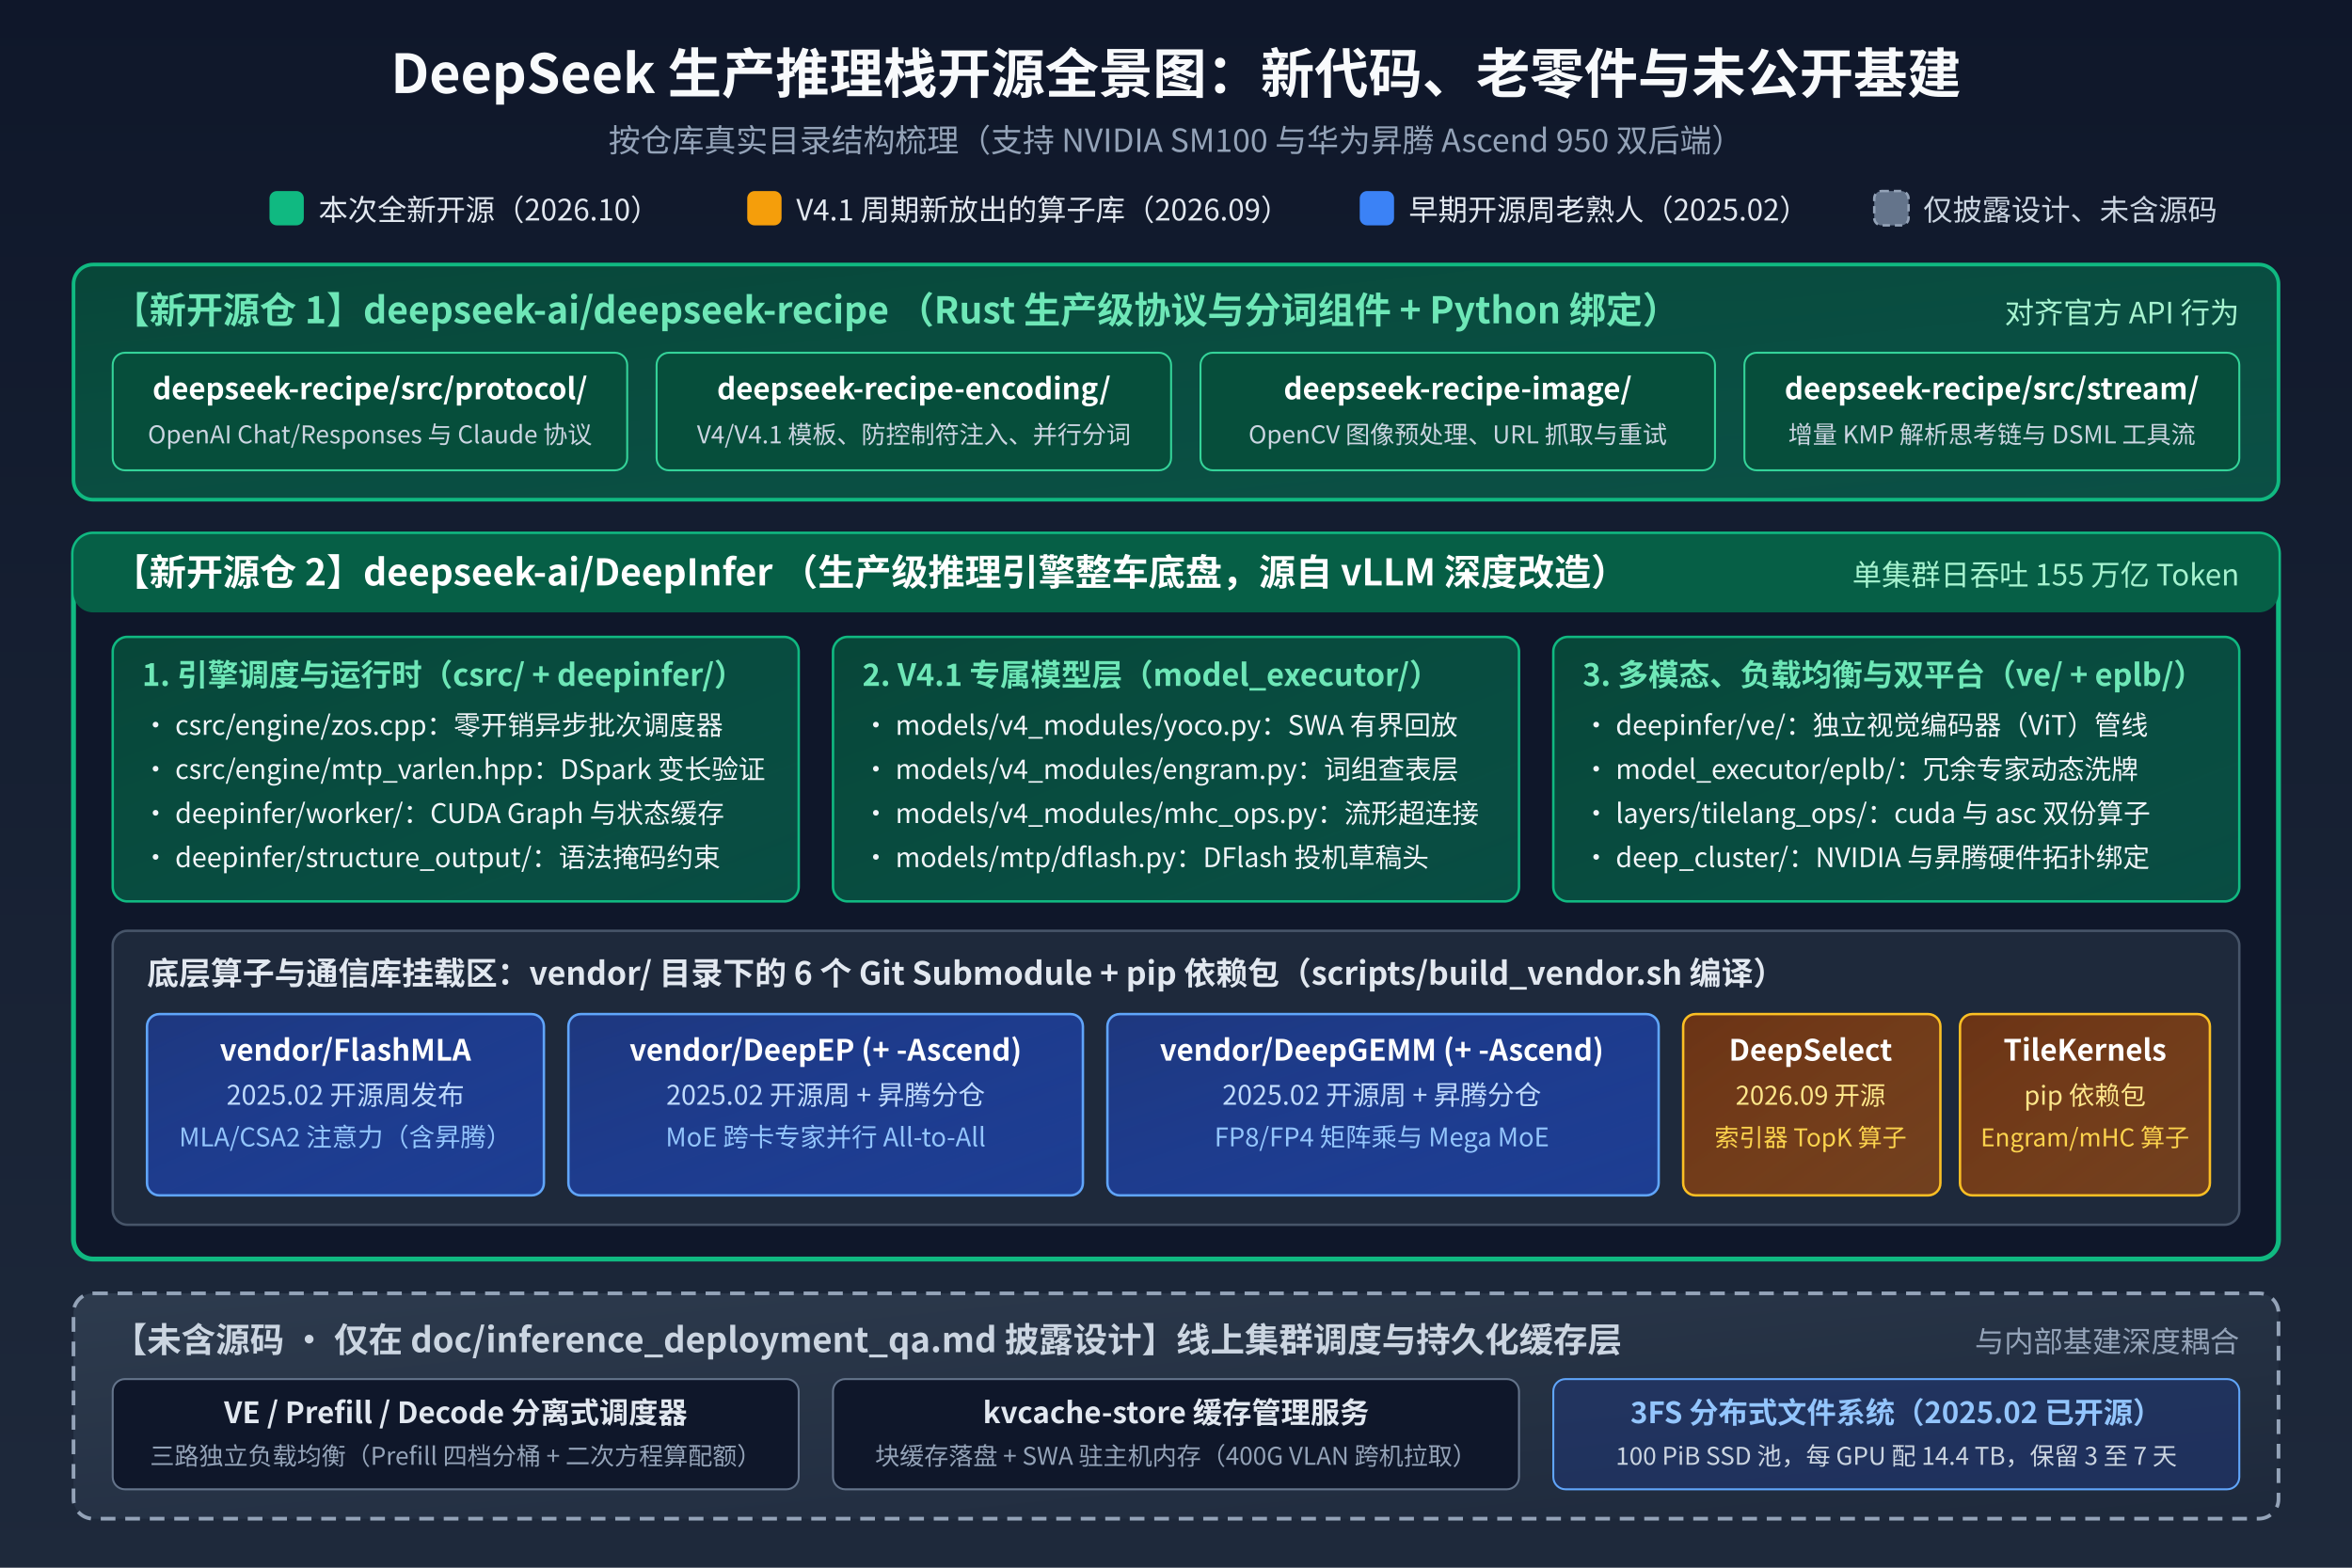
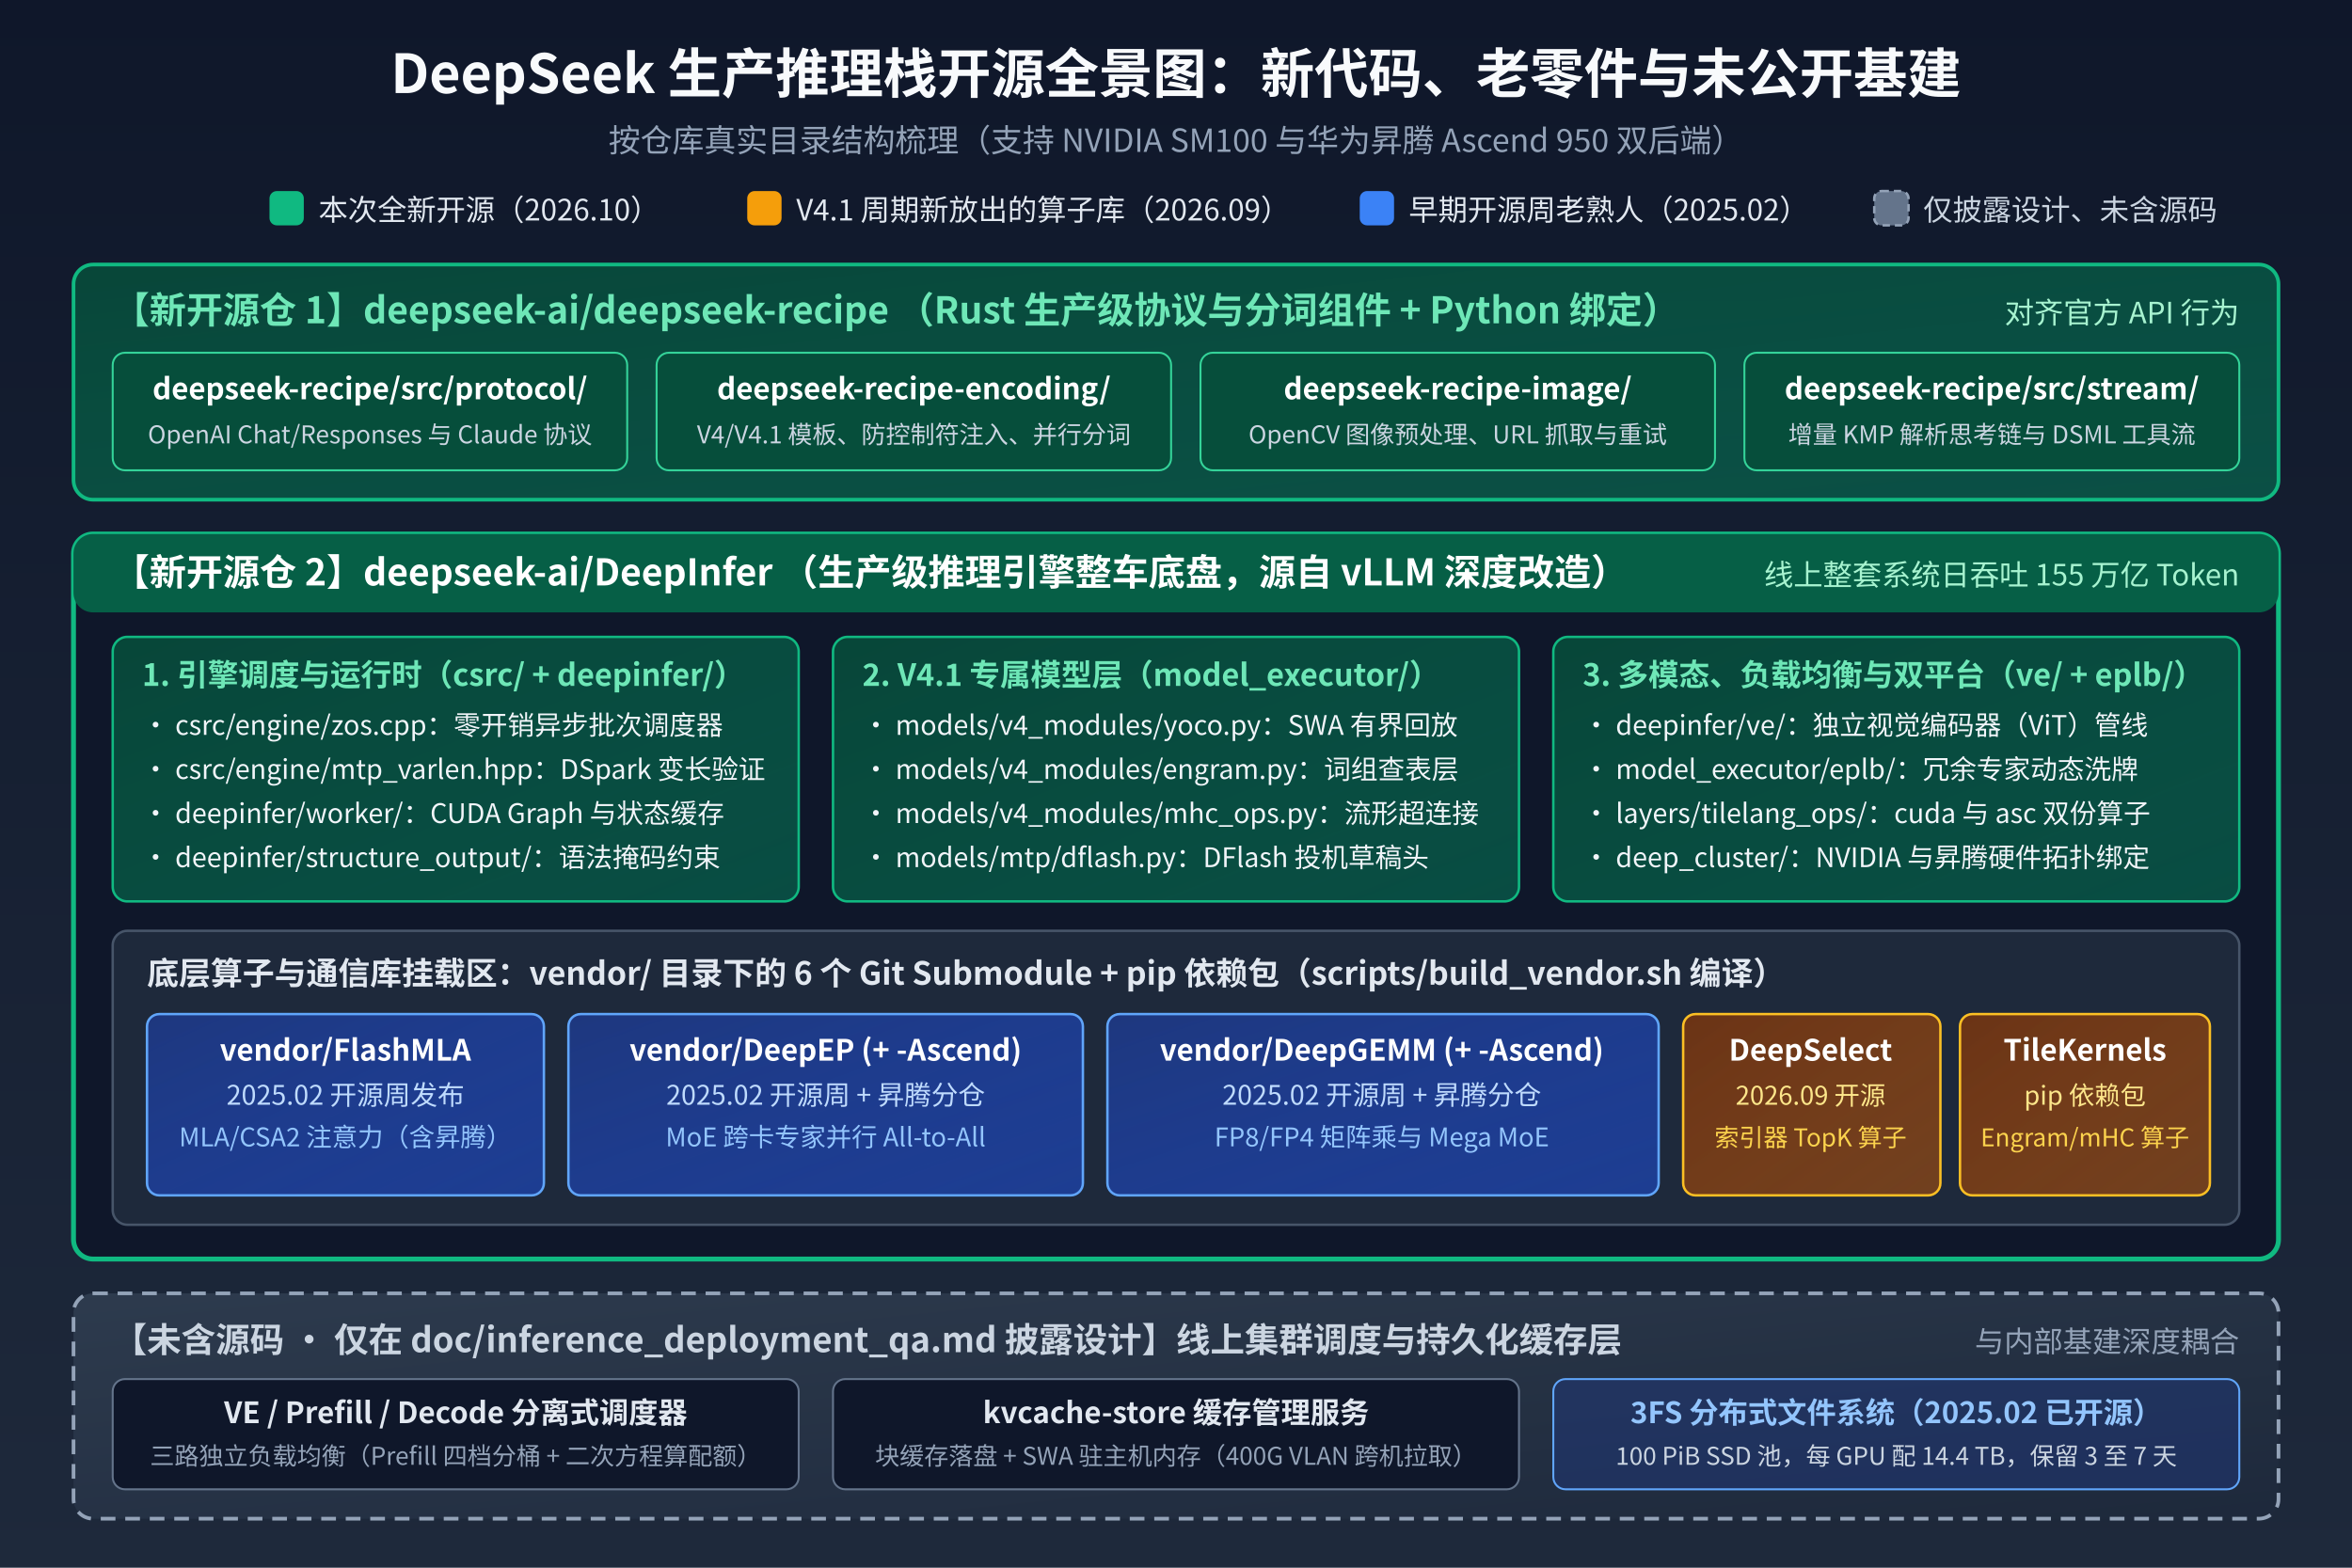
<svg xmlns="http://www.w3.org/2000/svg" viewBox="0 0 960 640" width="960" height="640" font-family="'WenQuanYi Micro Hei', 'Noto Sans CJK SC', sans-serif">
  <defs>
    <linearGradient id="bg" x1="0" y1="0" x2="0" y2="1">
      <stop offset="0" stop-color="#0f172a" />
      <stop offset="1" stop-color="#1e293b" />
    </linearGradient>
    <linearGradient id="cardNew" x1="0" y1="0" x2="1" y2="1">
      <stop offset="0" stop-color="#064e3b" stop-opacity="0.85" />
      <stop offset="1" stop-color="#047857" stop-opacity="0.55" />
    </linearGradient>
    <linearGradient id="cardOld" x1="0" y1="0" x2="1" y2="1">
      <stop offset="0" stop-color="#1e3a8a" stop-opacity="0.85" />
      <stop offset="1" stop-color="#1d4ed8" stop-opacity="0.55" />
    </linearGradient>
    <linearGradient id="cardRecent" x1="0" y1="0" x2="1" y2="1">
      <stop offset="0" stop-color="#78350f" stop-opacity="0.85" />
      <stop offset="1" stop-color="#b45309" stop-opacity="0.55" />
    </linearGradient>
    <linearGradient id="cardUnrel" x1="0" y1="0" x2="1" y2="1">
      <stop offset="0" stop-color="#334155" stop-opacity="0.75" />
      <stop offset="1" stop-color="#1e293b" stop-opacity="0.75" />
    </linearGradient>
  </defs>
  <rect width="960" height="640" fill="url(#bg)" />
  <text x="480" y="38" fill="#f8fafc" font-size="22" font-weight="bold" text-anchor="middle">DeepSeek 生产推理栈开源全景图：新代码、老零件与未公开基建</text>
  <text x="480" y="62" fill="#94a3b8" font-size="13" text-anchor="middle">按仓库真实目录结构梳理（支持 NVIDIA SM100 与华为昇腾 Ascend 950 双后端）</text>
  <g transform="translate(110, 78)">
    <rect x="0" y="0" width="14" height="14" rx="3" fill="#10b981" />
    <text x="20" y="12" fill="#e2e8f0" font-size="12">本次全新开源（2026.10）</text>
    <rect x="195" y="0" width="14" height="14" rx="3" fill="#f59e0b" />
    <text x="215" y="12" fill="#e2e8f0" font-size="12">V4.1 周期新放出的算子库（2026.09）</text>
    <rect x="445" y="0" width="14" height="14" rx="3" fill="#3b82f6" />
    <text x="465" y="12" fill="#e2e8f0" font-size="12">早期开源周老熟人（2025.02）</text>
    <rect x="655" y="0" width="14" height="14" rx="3" fill="#64748b" stroke="#94a3b8" stroke-dasharray="3,2" />
    <text x="675" y="12" fill="#cbd5e1" font-size="12">仅披露设计、未含源码</text>
  </g>
  <g transform="translate(30, 108)">
    <rect x="0" y="0" width="900" height="96" rx="8" fill="url(#cardNew)" stroke="#10b981" stroke-width="1.5" />
    <text x="16" y="24" fill="#6ee7b7" font-size="15" font-weight="bold">【新开源仓 1】deepseek-ai/deepseek-recipe （Rust 生产级协议与分词组件 + Python 绑定）</text>
    <text x="884" y="24" fill="#a7f3d0" font-size="12" text-anchor="end">对齐官方 API 行为</text>
    <rect x="16" y="36" width="210" height="48" rx="5" fill="#064e3b" stroke="#34d399" stroke-width="0.8" />
    <text x="121" y="55" fill="#ffffff" font-size="12" font-weight="bold" text-anchor="middle">deepseek-recipe/src/protocol/</text>
    <text x="121" y="73" fill="#cbd5e1" font-size="10" text-anchor="middle">OpenAI Chat/Responses 与 Claude 协议</text>
    <rect x="238" y="36" width="210" height="48" rx="5" fill="#064e3b" stroke="#34d399" stroke-width="0.8" />
    <text x="343" y="55" fill="#ffffff" font-size="12" font-weight="bold" text-anchor="middle">deepseek-recipe-encoding/</text>
    <text x="343" y="73" fill="#cbd5e1" font-size="10" text-anchor="middle">V4/V4.1 模板、防控制符注入、并行分词</text>
    <rect x="460" y="36" width="210" height="48" rx="5" fill="#064e3b" stroke="#34d399" stroke-width="0.8" />
    <text x="565" y="55" fill="#ffffff" font-size="12" font-weight="bold" text-anchor="middle">deepseek-recipe-image/</text>
    <text x="565" y="73" fill="#cbd5e1" font-size="10" text-anchor="middle">OpenCV 图像预处理、URL 抓取与重试</text>
    <rect x="682" y="36" width="202" height="48" rx="5" fill="#064e3b" stroke="#34d399" stroke-width="0.8" />
    <text x="783" y="55" fill="#ffffff" font-size="12" font-weight="bold" text-anchor="middle">deepseek-recipe/src/stream/</text>
    <text x="783" y="73" fill="#cbd5e1" font-size="10" text-anchor="middle">增量 KMP 解析思考链与 DSML 工具流</text>
  </g>
  <g transform="translate(30, 218)">
    <rect x="0" y="0" width="900" height="296" rx="8" fill="#0f172a" stroke="#10b981" stroke-width="2" />
    <rect x="0" y="0" width="900" height="32" rx="8" fill="#065f46" />
    <text x="16" y="21" fill="#ffffff" font-size="15" font-weight="bold">【新开源仓 2】deepseek-ai/DeepInfer （生产级推理引擎整车底盘，源自 vLLM 深度改造）</text>
-     <text x="884" y="21" fill="#a7f3d0" font-size="12" text-anchor="end">单集群日吞吐 155 万亿 Token</text>
+     <text x="884" y="21" fill="#a7f3d0" font-size="12" text-anchor="end">线上整套系统日吞吐 155 万亿 Token</text>
    <g transform="translate(16, 42)">
      <rect x="0" y="0" width="280" height="108" rx="6" fill="url(#cardNew)" stroke="#10b981" stroke-width="1" />
      <text x="12" y="20" fill="#6ee7b7" font-size="12.5" font-weight="bold">1. 引擎调度与运行时（csrc/ + deepinfer/）</text>
      <text x="12" y="40" fill="#f1f5f9" font-size="11">• csrc/engine/zos.cpp：零开销异步批次调度器</text>
      <text x="12" y="58" fill="#f1f5f9" font-size="11">• csrc/engine/mtp_varlen.hpp：DSpark 变长验证</text>
      <text x="12" y="76" fill="#f1f5f9" font-size="11">• deepinfer/worker/：CUDA Graph 与状态缓存</text>
      <text x="12" y="94" fill="#f1f5f9" font-size="11">• deepinfer/structure_output/：语法掩码约束</text>
      <rect x="294" y="0" width="280" height="108" rx="6" fill="url(#cardNew)" stroke="#10b981" stroke-width="1" />
      <text x="306" y="20" fill="#6ee7b7" font-size="12.5" font-weight="bold">2. V4.1 专属模型层（model_executor/）</text>
      <text x="306" y="40" fill="#f1f5f9" font-size="11">• models/v4_modules/yoco.py：SWA 有界回放</text>
      <text x="306" y="58" fill="#f1f5f9" font-size="11">• models/v4_modules/engram.py：词组查表层</text>
      <text x="306" y="76" fill="#f1f5f9" font-size="11">• models/v4_modules/mhc_ops.py：流形超连接</text>
      <text x="306" y="94" fill="#f1f5f9" font-size="11">• models/mtp/dflash.py：DFlash 投机草稿头</text>
      <rect x="588" y="0" width="280" height="108" rx="6" fill="url(#cardNew)" stroke="#10b981" stroke-width="1" />
      <text x="600" y="20" fill="#6ee7b7" font-size="12.5" font-weight="bold">3. 多模态、负载均衡与双平台（ve/ + eplb/）</text>
      <text x="600" y="40" fill="#f1f5f9" font-size="11">• deepinfer/ve/：独立视觉编码器（ViT）管线</text>
      <text x="600" y="58" fill="#f1f5f9" font-size="11">• model_executor/eplb/：冗余专家动态洗牌</text>
      <text x="600" y="76" fill="#f1f5f9" font-size="11">• layers/tilelang_ops/：cuda 与 asc 双份算子</text>
      <text x="600" y="94" fill="#f1f5f9" font-size="11">• deep_cluster/：NVIDIA 与昇腾硬件拓扑绑定</text>
    </g>
    <g transform="translate(16, 162)">
      <rect x="0" y="0" width="868" height="120" rx="6" fill="#1e293b" stroke="#475569" stroke-width="1" />
      <text x="14" y="22" fill="#e2e8f0" font-size="13" font-weight="bold">底层算子与通信库挂载区：vendor/ 目录下的 6 个 Git Submodule + pip 依赖包（scripts/build_vendor.sh 编译）</text>
      <rect x="14" y="34" width="162" height="74" rx="5" fill="url(#cardOld)" stroke="#60a5fa" stroke-width="1" />
      <text x="95" y="53" fill="#ffffff" font-size="12" font-weight="bold" text-anchor="middle">vendor/FlashMLA</text>
      <text x="95" y="71" fill="#bfdbfe" font-size="11" text-anchor="middle">2025.02 开源周发布</text>
      <text x="95" y="88" fill="#93c5fd" font-size="10.5" text-anchor="middle">MLA/CSA2 注意力（含昇腾）</text>
      <rect x="186" y="34" width="210" height="74" rx="5" fill="url(#cardOld)" stroke="#60a5fa" stroke-width="1" />
      <text x="291" y="53" fill="#ffffff" font-size="12" font-weight="bold" text-anchor="middle">vendor/DeepEP (+ -Ascend)</text>
      <text x="291" y="71" fill="#bfdbfe" font-size="11" text-anchor="middle">2025.02 开源周 + 昇腾分仓</text>
      <text x="291" y="88" fill="#93c5fd" font-size="10.5" text-anchor="middle">MoE 跨卡专家并行 All-to-All</text>
      <rect x="406" y="34" width="225" height="74" rx="5" fill="url(#cardOld)" stroke="#60a5fa" stroke-width="1" />
      <text x="518" y="53" fill="#ffffff" font-size="12" font-weight="bold" text-anchor="middle">vendor/DeepGEMM (+ -Ascend)</text>
      <text x="518" y="71" fill="#bfdbfe" font-size="11" text-anchor="middle">2025.02 开源周 + 昇腾分仓</text>
      <text x="518" y="88" fill="#93c5fd" font-size="10.5" text-anchor="middle">FP8/FP4 矩阵乘与 Mega MoE</text>
      <rect x="641" y="34" width="105" height="74" rx="5" fill="url(#cardRecent)" stroke="#fbbf24" stroke-width="1" />
      <text x="693" y="53" fill="#ffffff" font-size="12" font-weight="bold" text-anchor="middle">DeepSelect</text>
      <text x="693" y="71" fill="#fde68a" font-size="10.5" text-anchor="middle">2026.09 开源</text>
      <text x="693" y="88" fill="#fcd34d" font-size="10" text-anchor="middle">索引器 TopK 算子</text>
      <rect x="754" y="34" width="102" height="74" rx="5" fill="url(#cardRecent)" stroke="#fbbf24" stroke-width="1" />
      <text x="805" y="53" fill="#ffffff" font-size="12" font-weight="bold" text-anchor="middle">TileKernels</text>
      <text x="805" y="71" fill="#fde68a" font-size="10.5" text-anchor="middle">pip 依赖包</text>
      <text x="805" y="88" fill="#fcd34d" font-size="10" text-anchor="middle">Engram/mHC 算子</text>
    </g>
  </g>
  <g transform="translate(30, 528)">
    <rect x="0" y="0" width="900" height="92" rx="8" fill="url(#cardUnrel)" stroke="#94a3b8" stroke-width="1.5" stroke-dasharray="6,4" />
    <text x="16" y="24" fill="#cbd5e1" font-size="14" font-weight="bold">【未含源码 · 仅在 doc/inference_deployment_qa.md 披露设计】线上集群调度与持久化缓存层</text>
    <text x="884" y="24" fill="#94a3b8" font-size="12" text-anchor="end">与内部基建深度耦合</text>
    <rect x="16" y="35" width="280" height="45" rx="5" fill="#0f172a" stroke="#64748b" stroke-width="0.8" />
    <text x="156" y="53" fill="#e2e8f0" font-size="12" font-weight="bold" text-anchor="middle">VE / Prefill / Decode 分离式调度器</text>
    <text x="156" y="70" fill="#94a3b8" font-size="10" text-anchor="middle">三路独立负载均衡（Prefill 四档分桶 + 二次方程算配额）</text>
    <rect x="310" y="35" width="280" height="45" rx="5" fill="#0f172a" stroke="#64748b" stroke-width="0.8" />
    <text x="450" y="53" fill="#e2e8f0" font-size="12" font-weight="bold" text-anchor="middle">kvcache-store 缓存管理服务</text>
    <text x="450" y="70" fill="#94a3b8" font-size="10" text-anchor="middle">块缓存落盘 + SWA 驻主机内存（400G VLAN 跨机拉取）</text>
    <rect x="604" y="35" width="280" height="45" rx="5" fill="#1e3a8a" fill-opacity="0.4" stroke="#60a5fa" stroke-width="0.8" />
    <text x="744" y="53" fill="#93c5fd" font-size="12" font-weight="bold" text-anchor="middle">3FS 分布式文件系统（2025.02 已开源）</text>
    <text x="744" y="70" fill="#cbd5e1" font-size="10" text-anchor="middle">100 PiB SSD 池，每 GPU 配 14.4 TB，保留 3 至 7 天</text>
  </g>
</svg>
